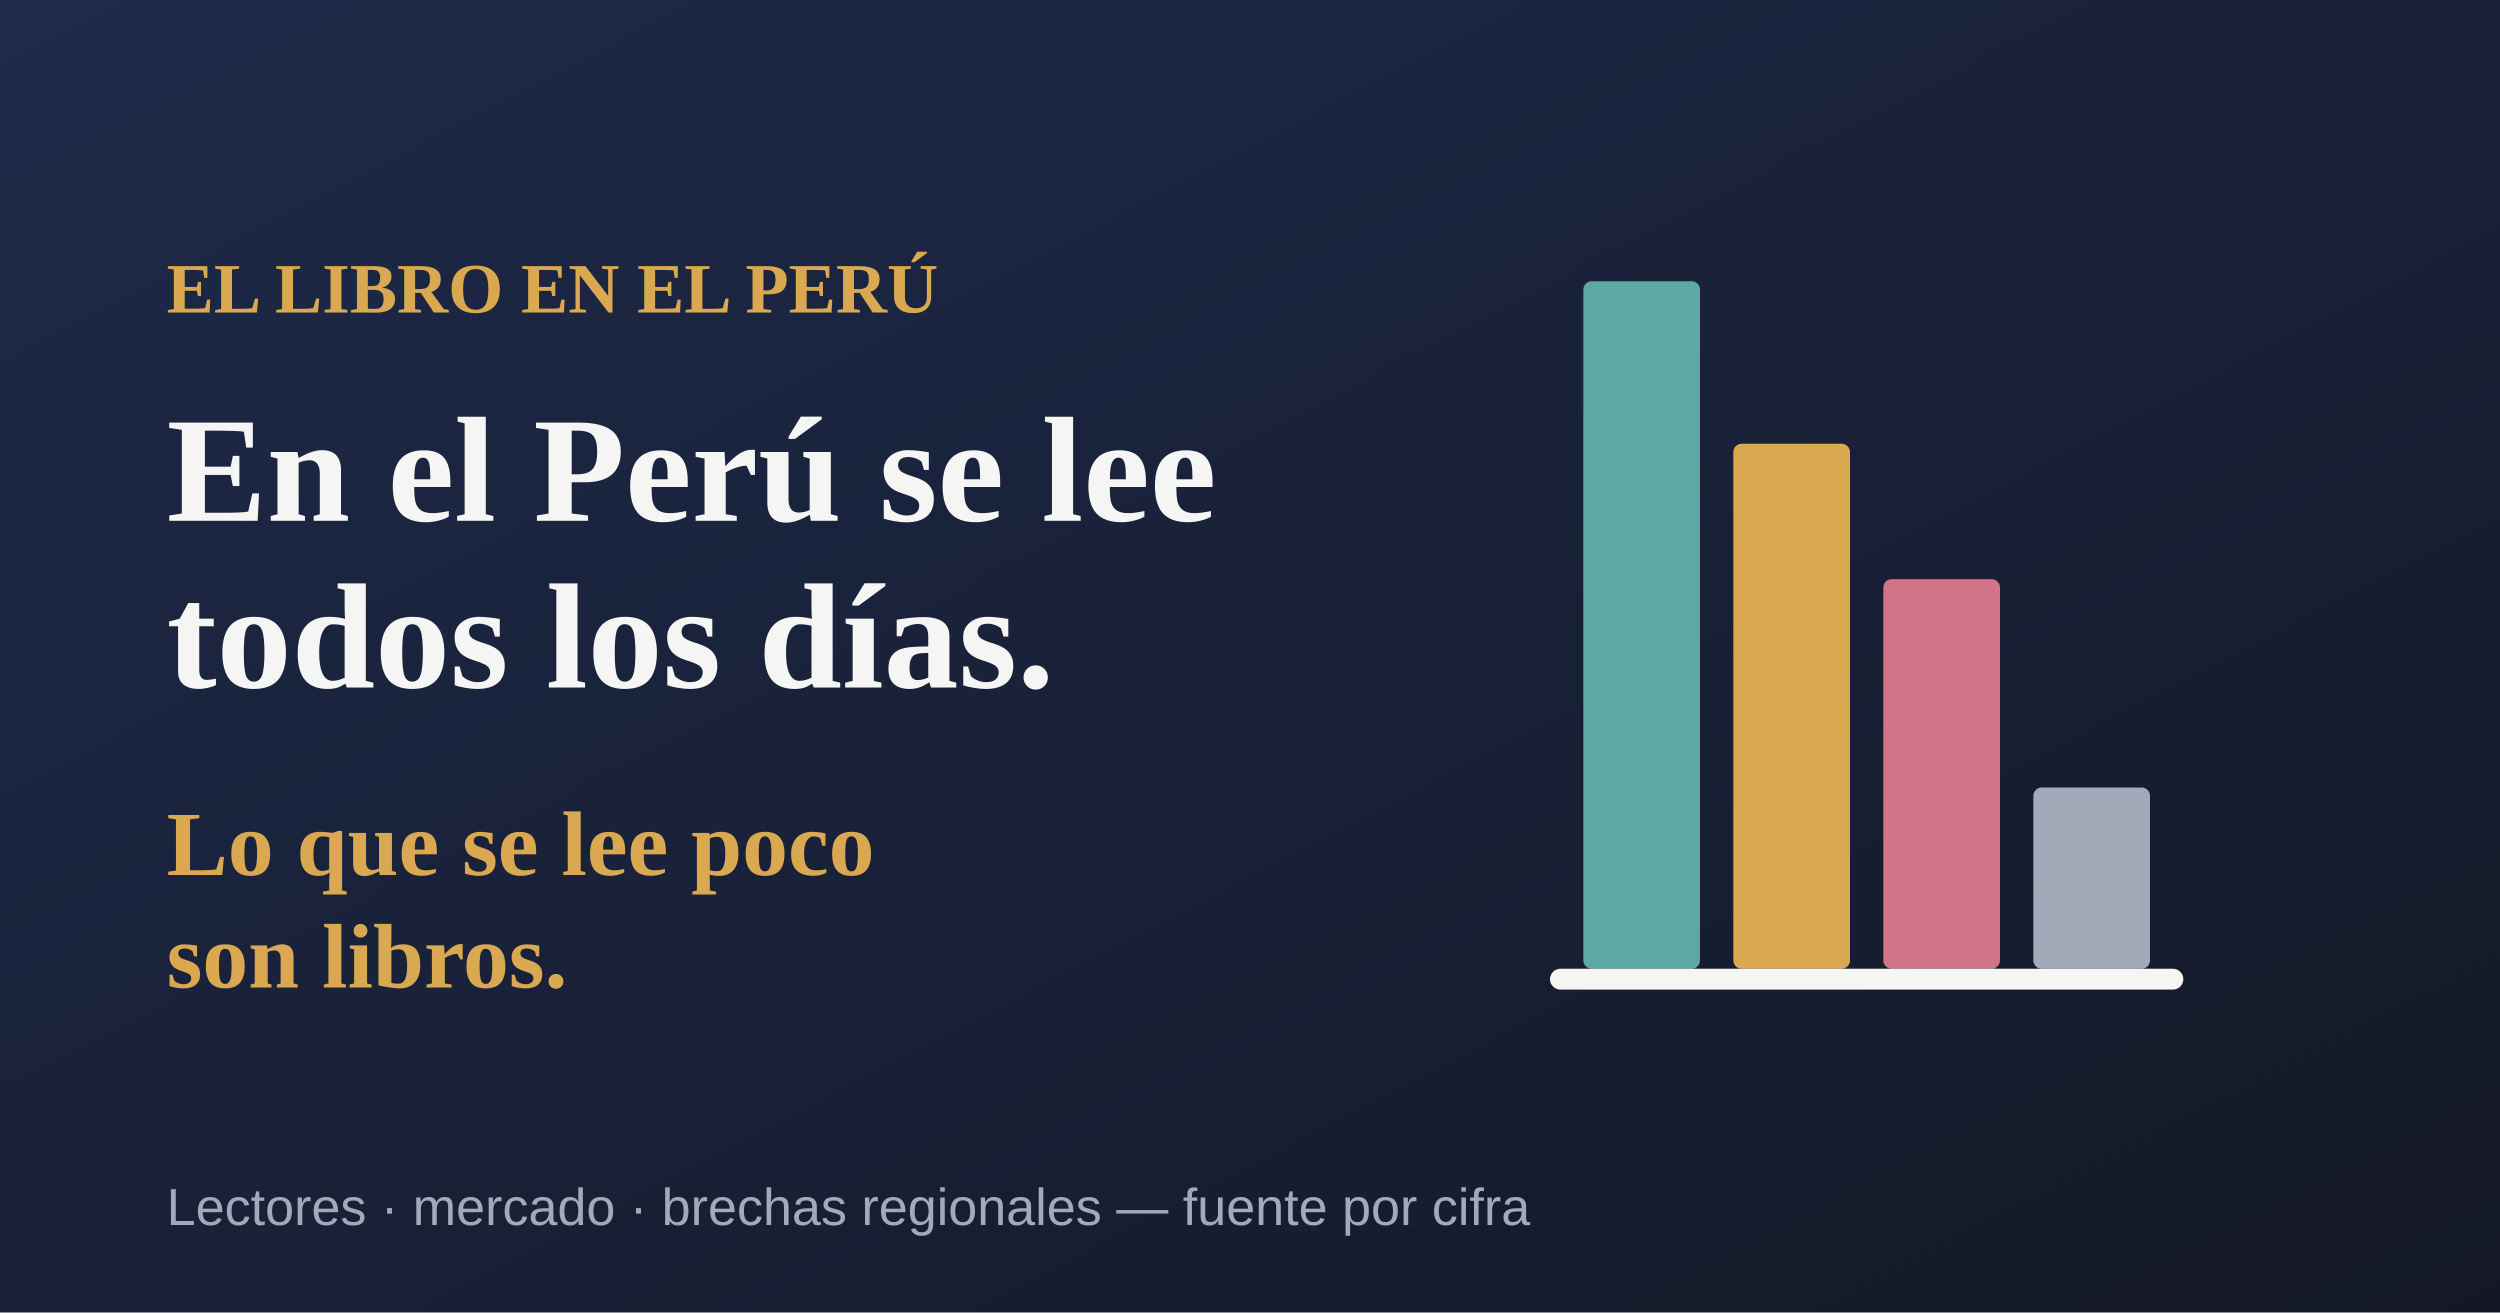
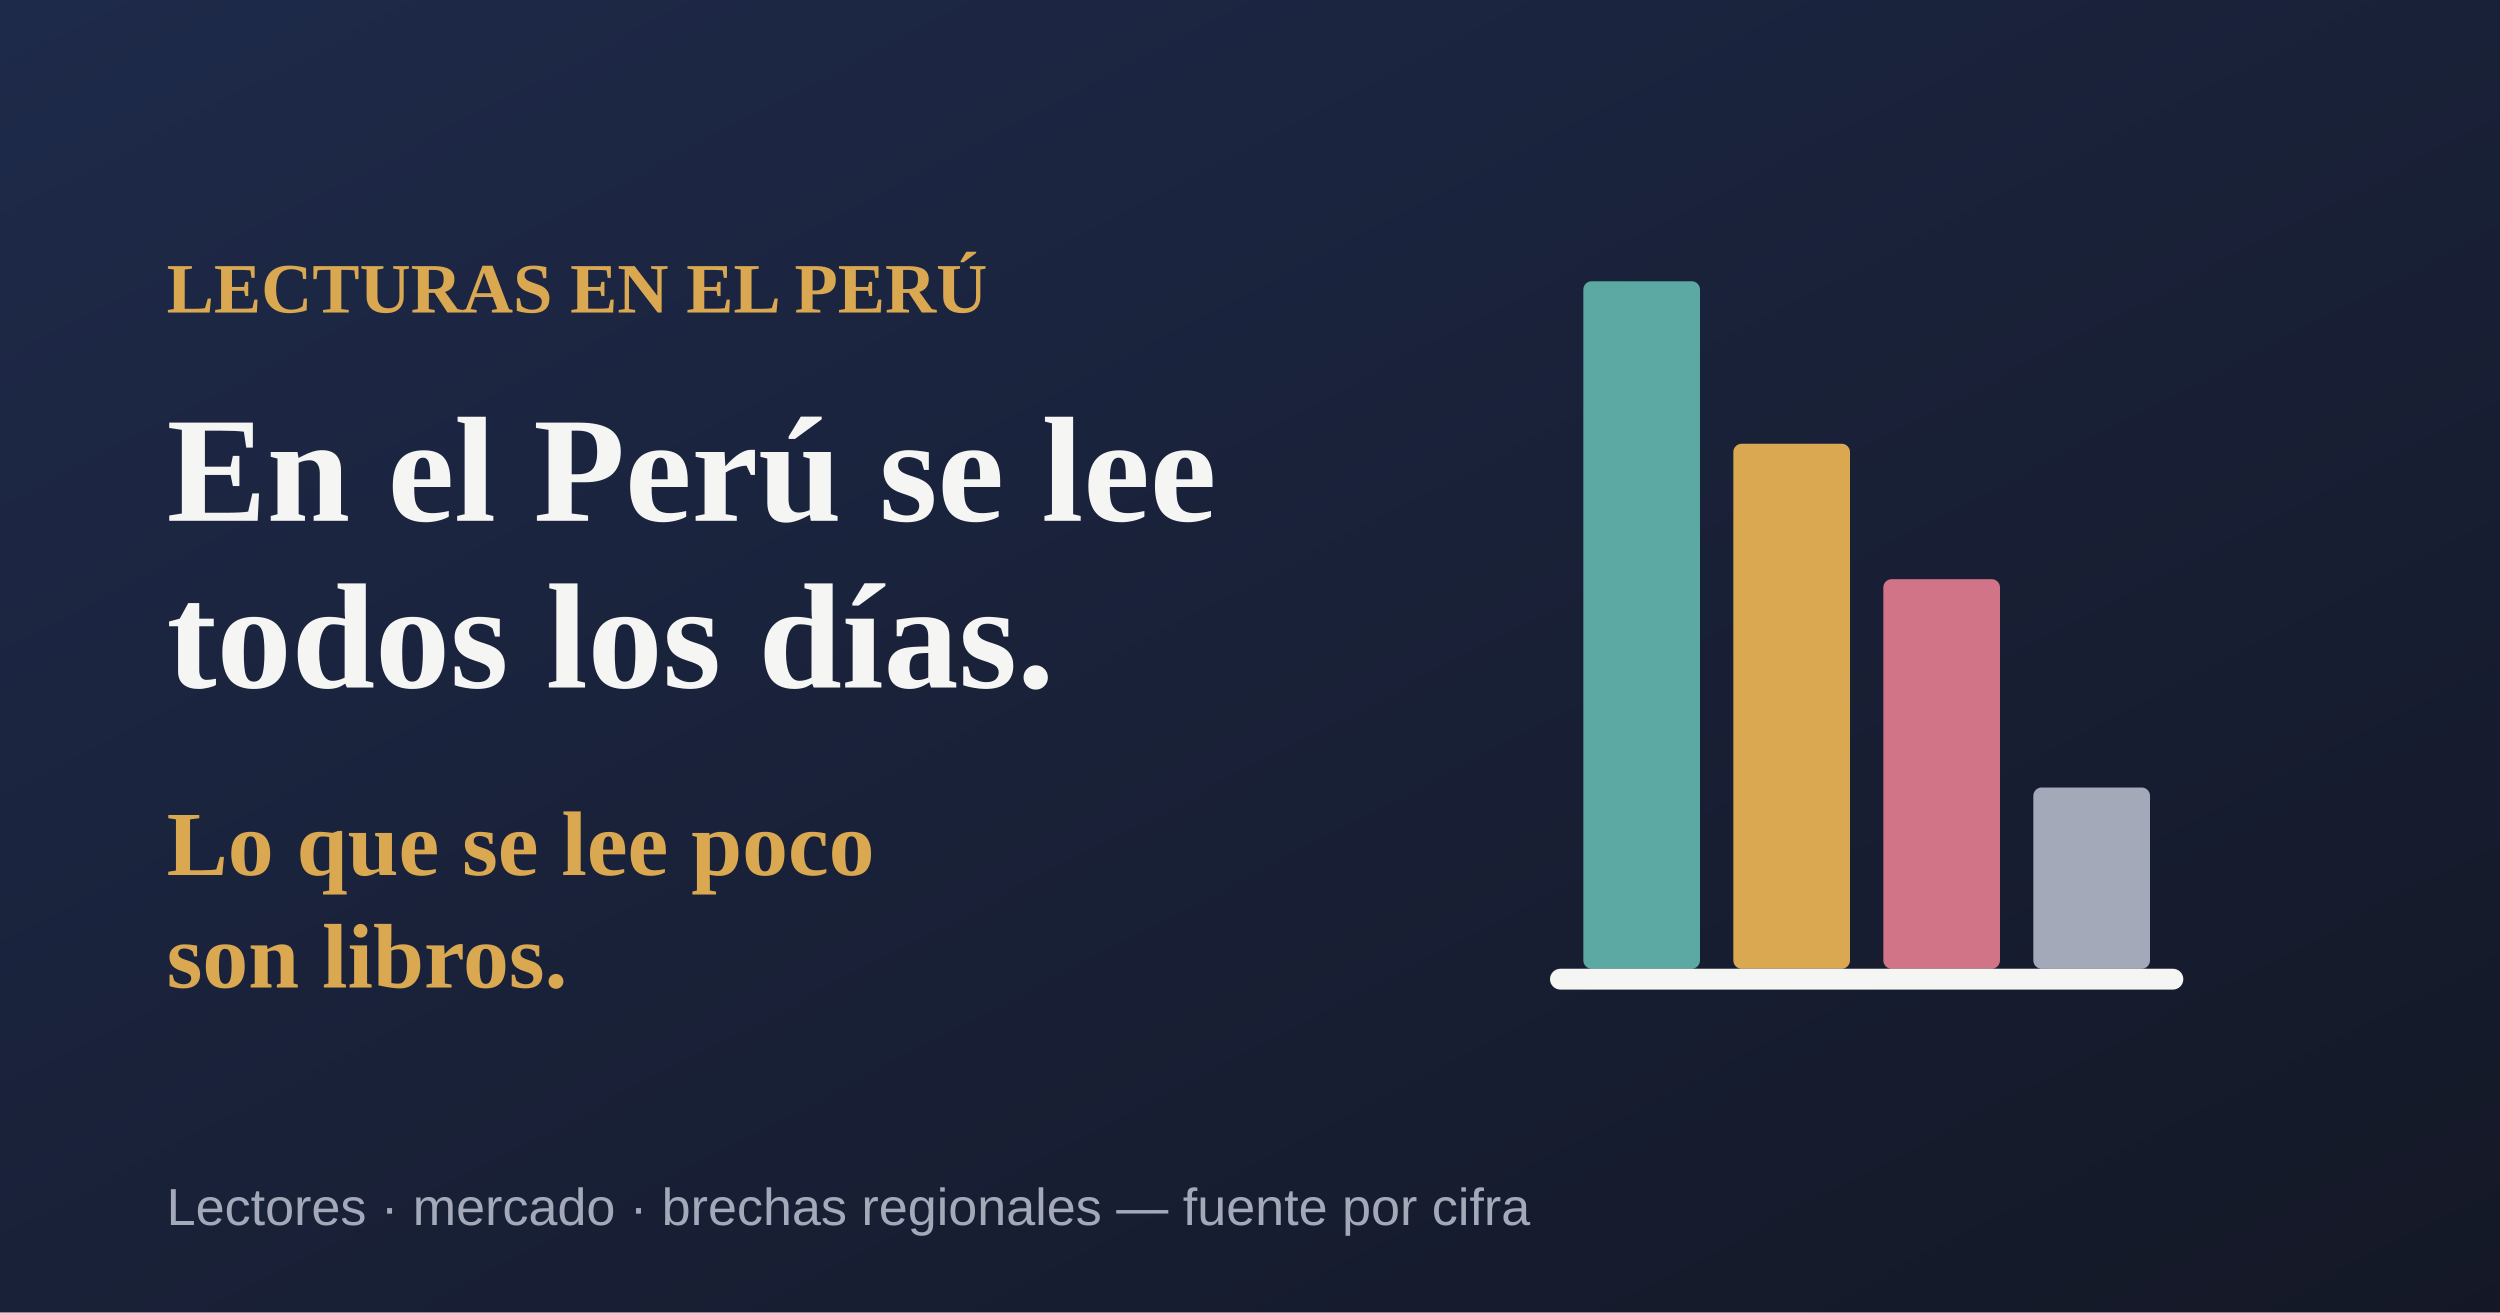
<svg xmlns="http://www.w3.org/2000/svg" width="1200" height="630" viewBox="0 0 1200 630">
  <defs>
    <linearGradient id="bg" x1="0" y1="0" x2="1" y2="1">
      <stop offset="0" stop-color="#1E2A4A" />
      <stop offset="1" stop-color="#141826" />
    </linearGradient>
  </defs>
  <rect width="1200" height="630" fill="url(#bg)" />
  <g transform="translate(760,95)">
    <rect x="0" y="40" width="56" height="330" rx="4" fill="#5BA9A2" />
    <rect x="72" y="118" width="56" height="252" rx="4" fill="#D9A851" />
    <rect x="144" y="183" width="56" height="187" rx="4" fill="#D27487" />
    <rect x="216" y="283" width="56" height="87" rx="4" fill="#A3A9B8" />
    <rect x="-16" y="370" width="304" height="10" rx="5" fill="#F5F6F3" />
  </g>
-   <text x="80" y="150" font-family="Georgia, 'Times New Roman', serif" font-size="34" fill="#D9A851" font-weight="bold">EL LIBRO EN EL PERÚ</text>
+   <text x="80" y="150" font-family="Georgia, 'Times New Roman', serif" font-size="34" fill="#D9A851" font-weight="bold">LECTURAS EN EL PERÚ</text>
  <text x="80" y="250" font-family="Georgia, 'Times New Roman', serif" font-size="72" fill="#F5F6F3" font-weight="bold">En el Perú se lee</text>
  <text x="80" y="330" font-family="Georgia, 'Times New Roman', serif" font-size="72" fill="#F5F6F3" font-weight="bold">todos los días.</text>
  <text x="80" y="420" font-family="Georgia, 'Times New Roman', serif" font-size="44" fill="#D9A851" font-weight="bold">Lo que se lee poco</text>
  <text x="80" y="474" font-family="Georgia, 'Times New Roman', serif" font-size="44" fill="#D9A851" font-weight="bold">son libros.</text>
  <text x="80" y="588" font-family="Arial, Helvetica, sans-serif" font-size="25" fill="#A3A9B8">Lectores · mercado · brechas regionales — fuente por cifra</text>
</svg>
